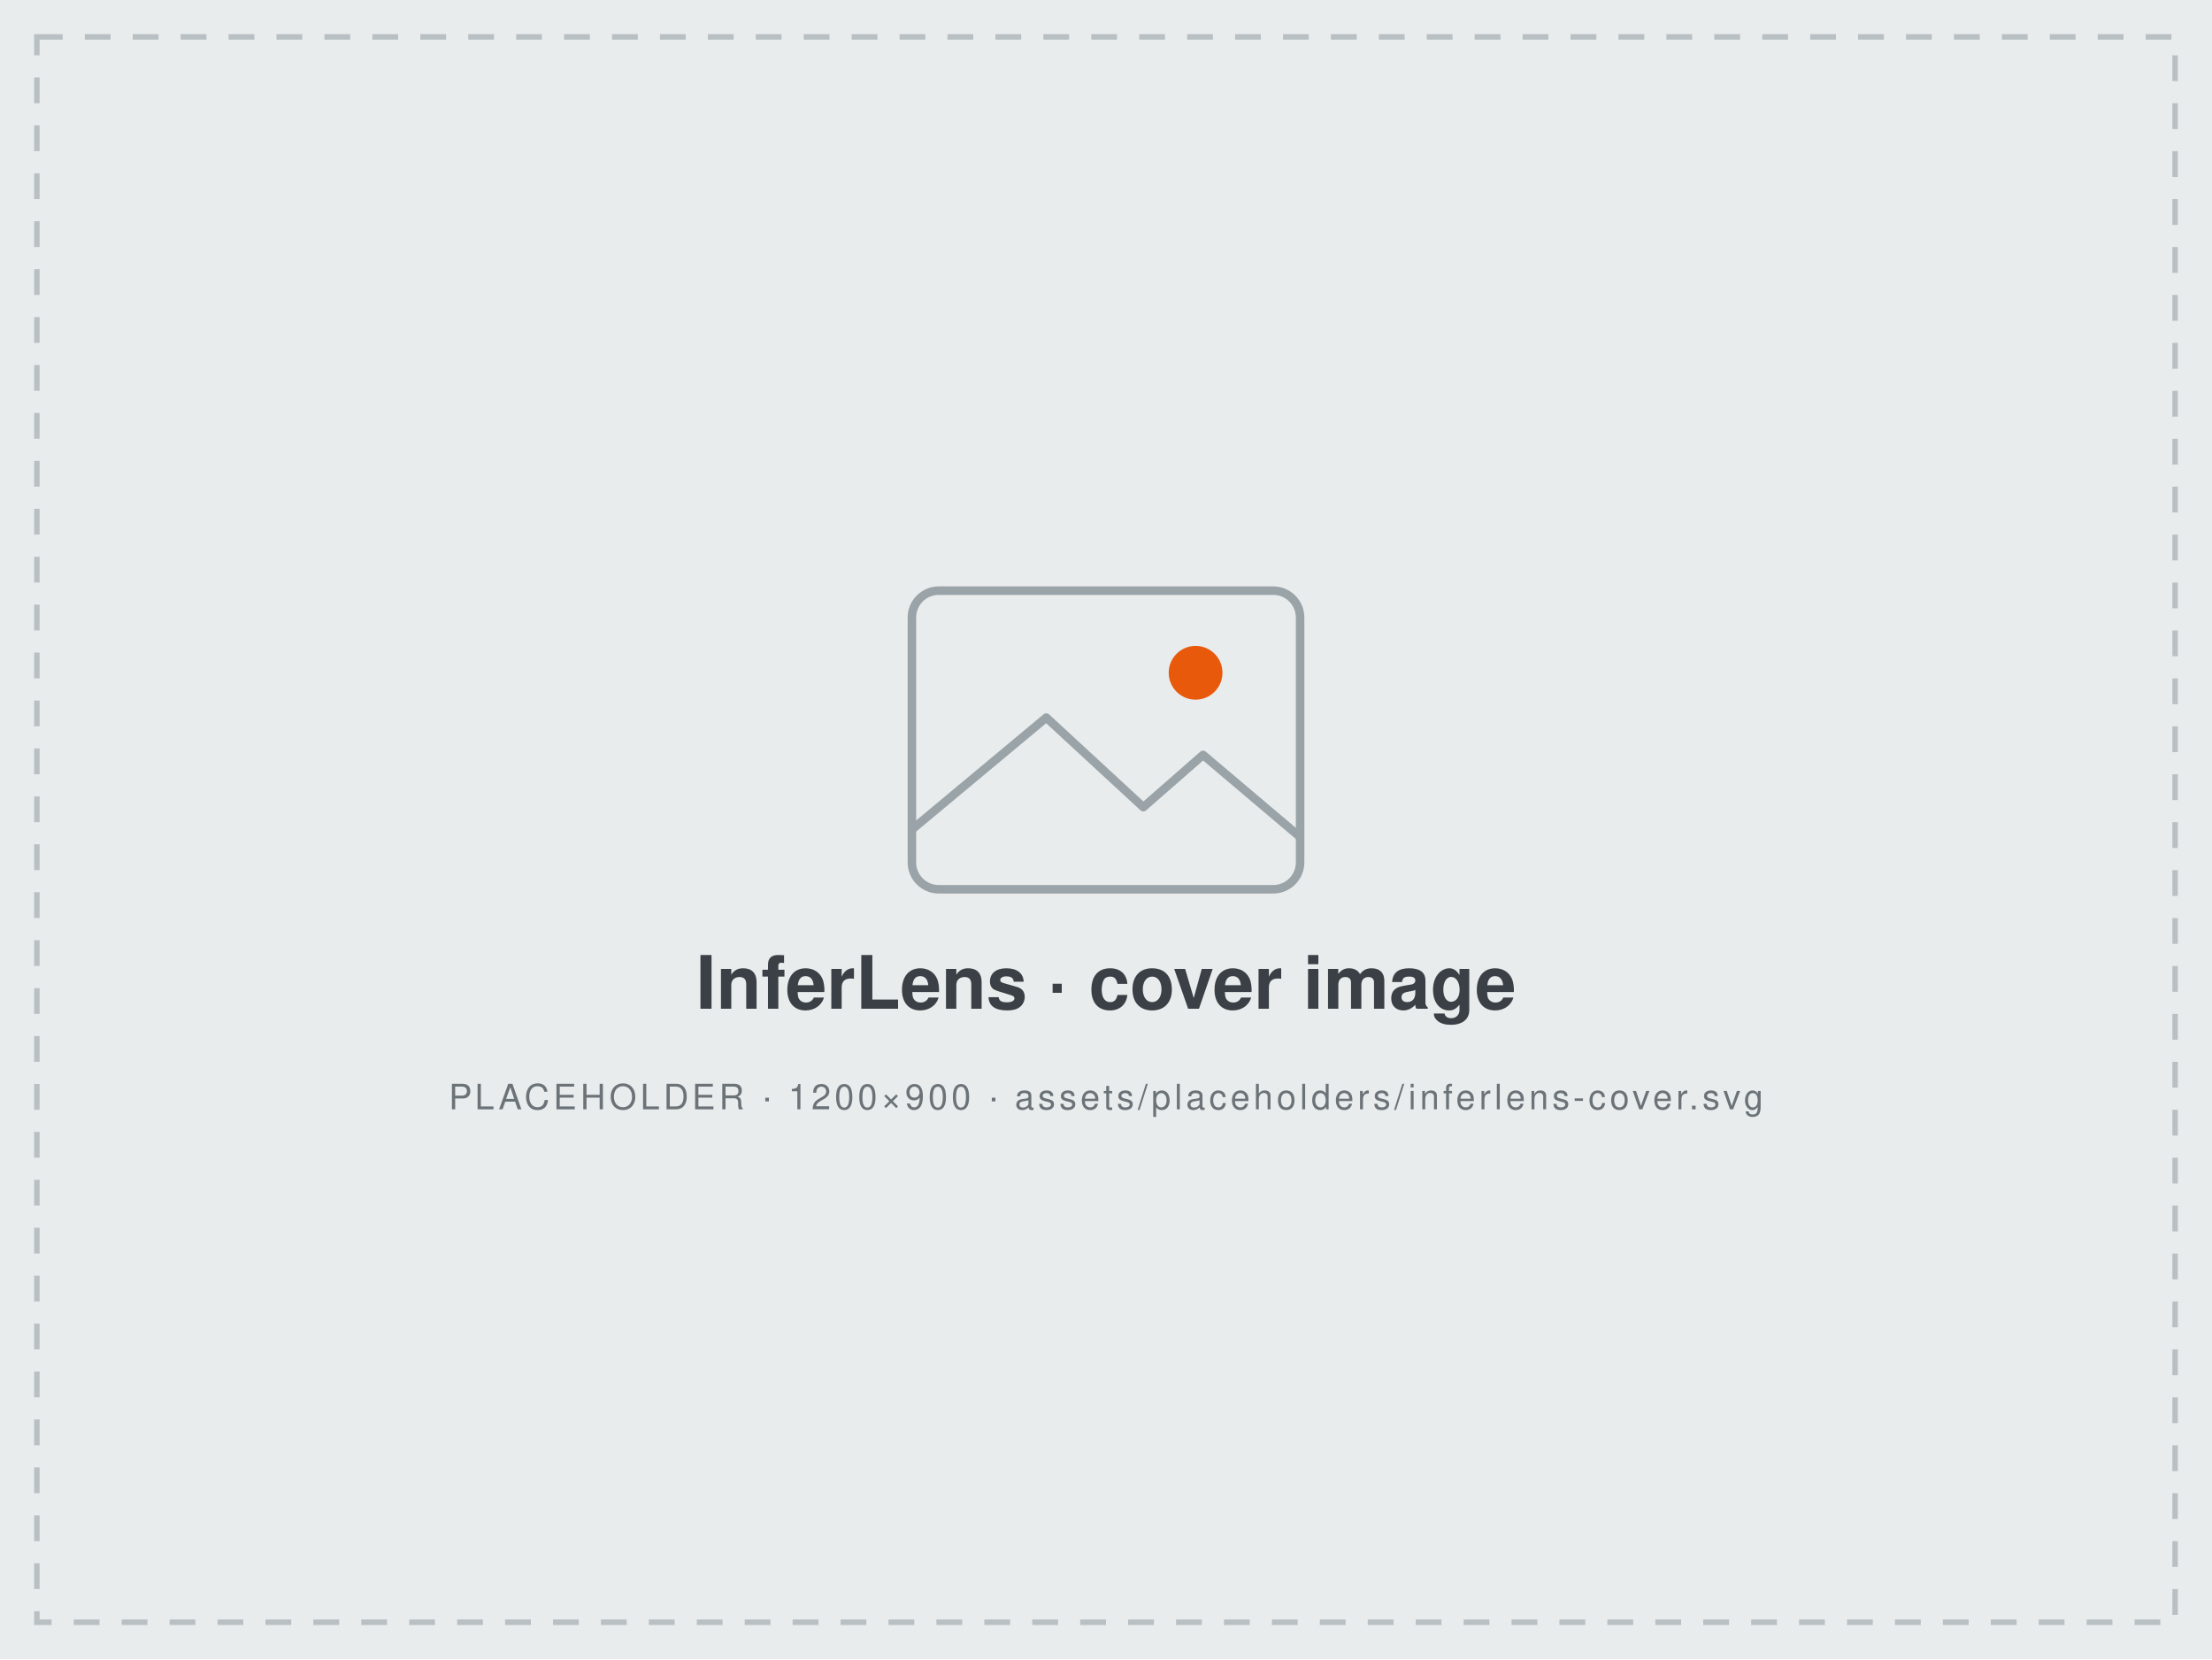
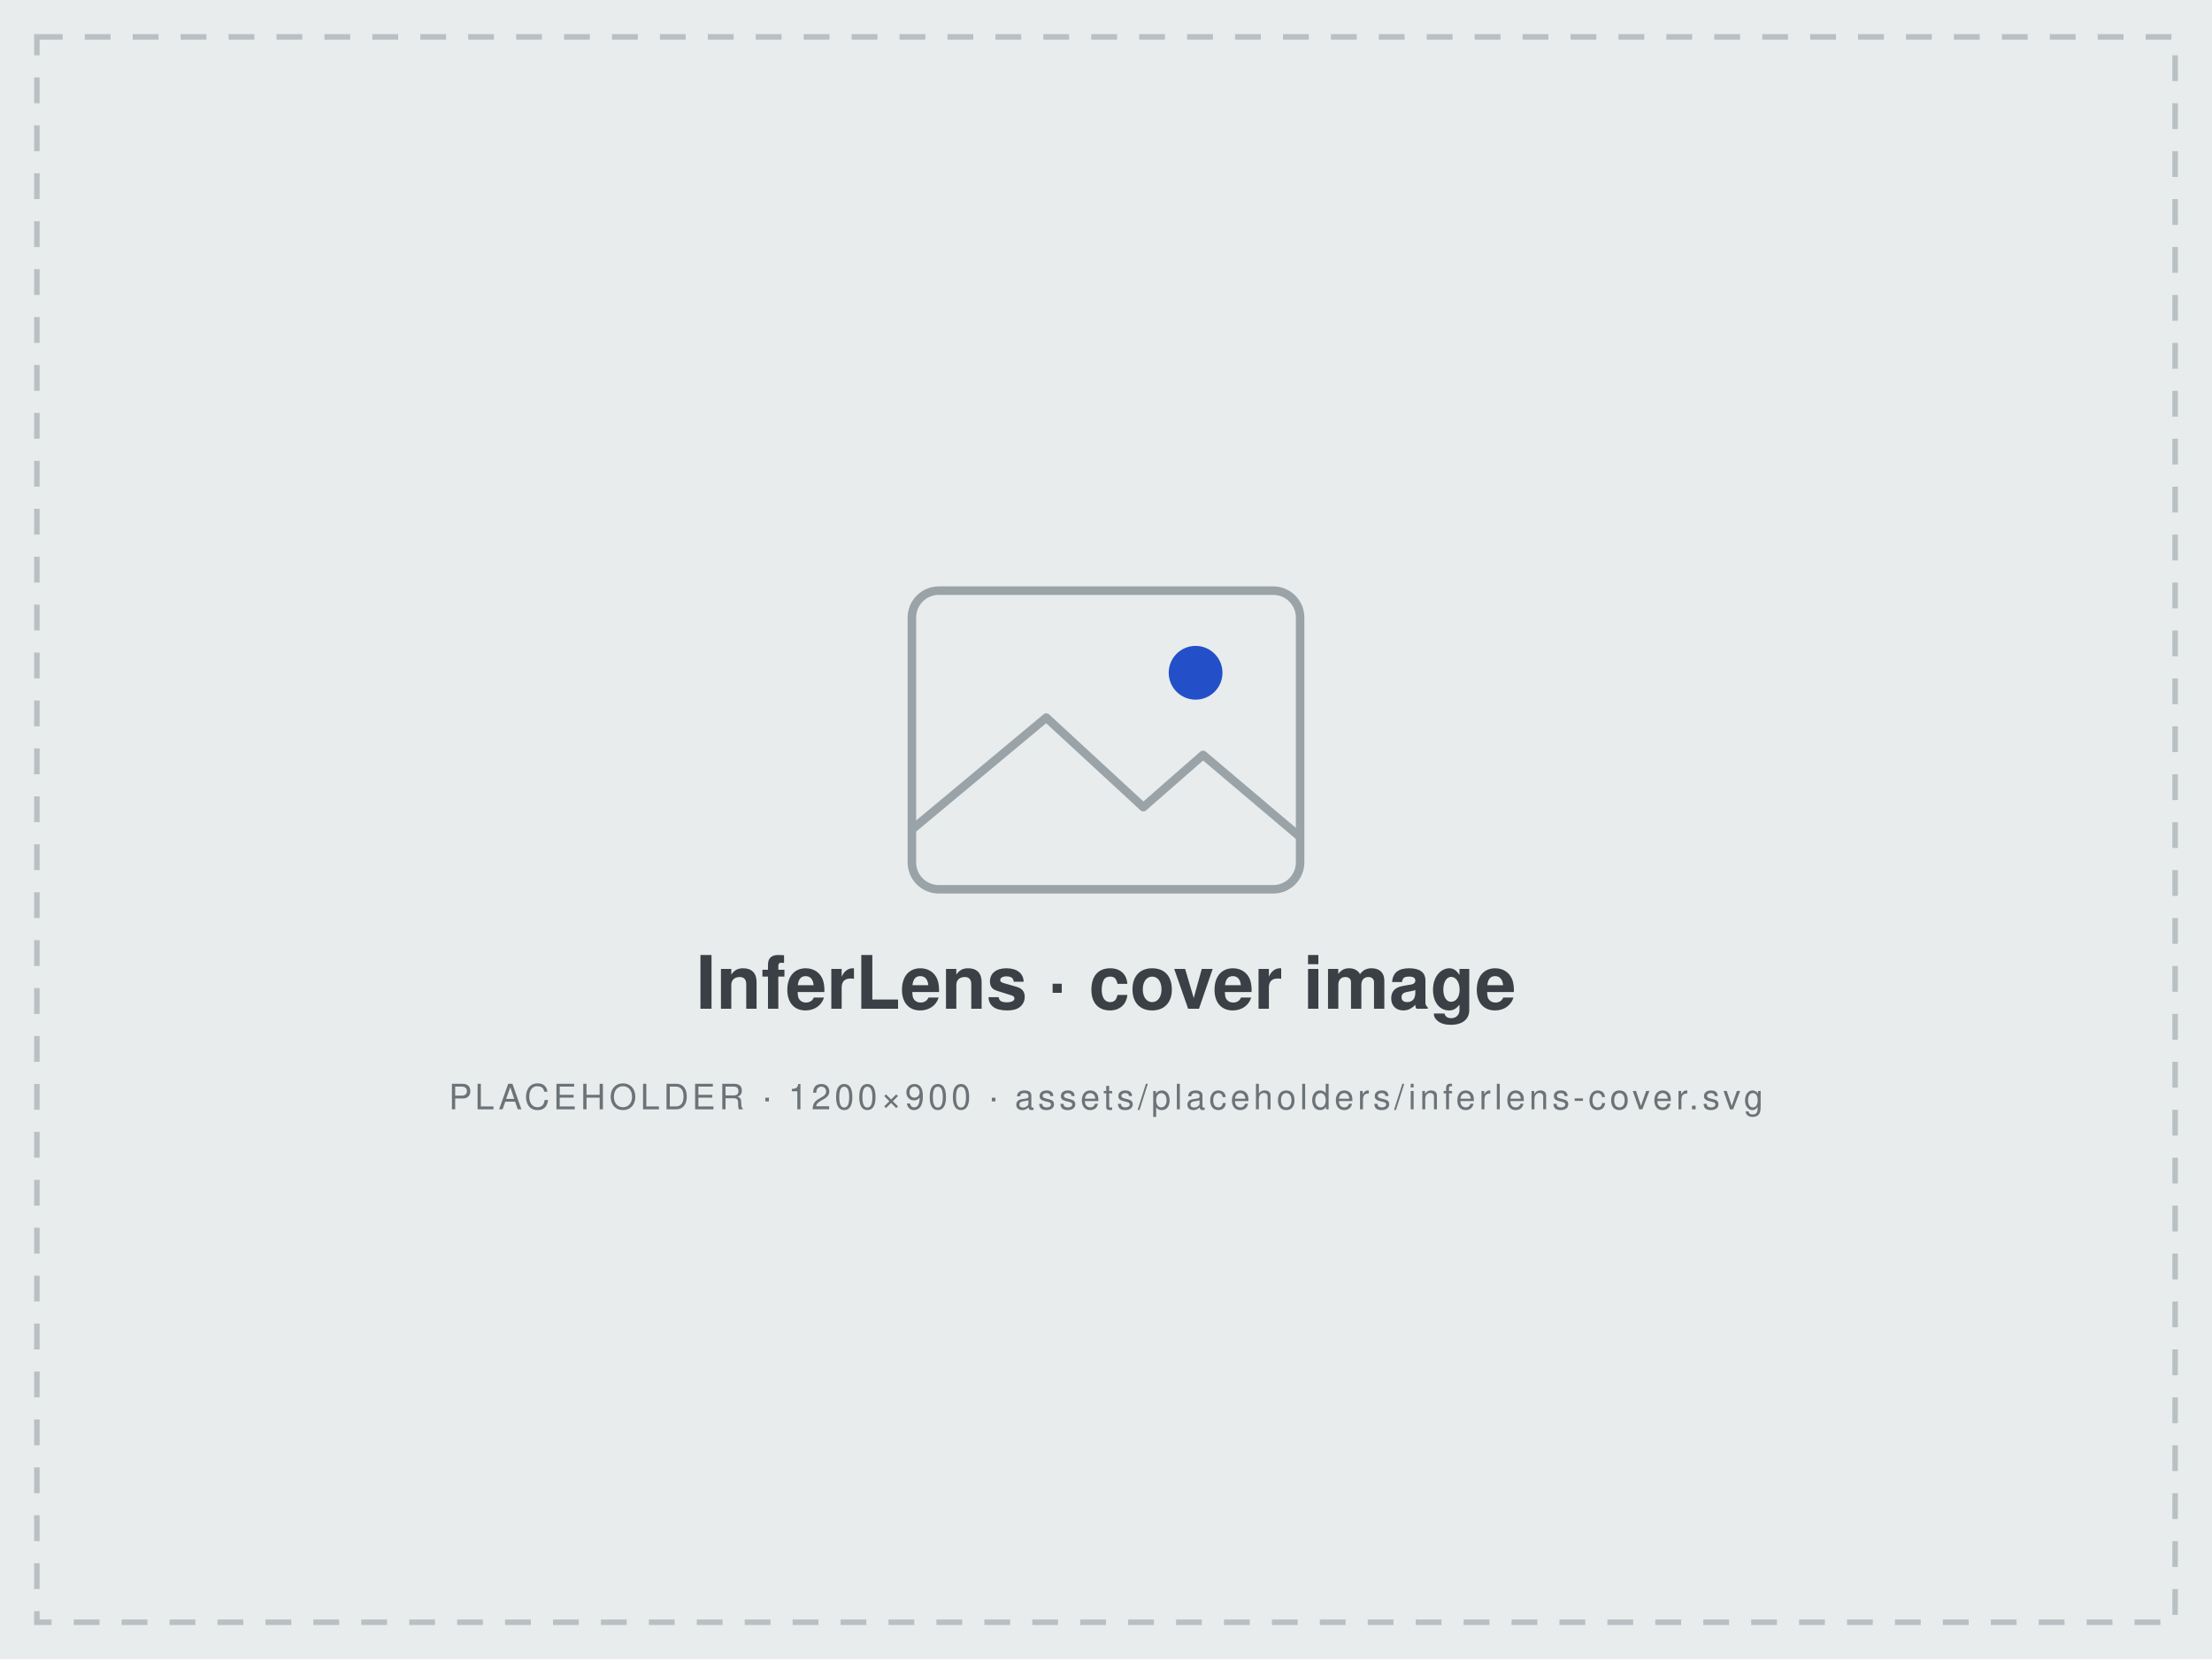
<svg xmlns="http://www.w3.org/2000/svg" viewBox="0 0 1200 900" width="1200" height="900">
  <rect width="1200" height="900" fill="#e9ecec" />
  <rect x="20" y="20" width="1160" height="860" fill="none" stroke="#b9c0c4" stroke-width="3" stroke-dasharray="14 12" />
  <g transform="translate(600 401.4)" fill="none" stroke="#9aa3a8" stroke-width="4.615" stroke-linejoin="round">
    <rect x="-105.3" y="-81" width="210.6" height="162" rx="14.58" />
    <path d="M-105.3 48.6 L-32.4 -12.15 L20.25 36.45 L52.65 8.1 L105.3 52.65" />
-     <circle cx="48.6" cy="-36.45" r="14.58" fill="#e8590c" stroke="none" />
+     <circle cx="48.6" cy="-36.45" r="14.58" fill="#2350c8" stroke="none" />
  </g>
  <g font-family="Helvetica, Arial, sans-serif" text-anchor="middle">
    <text x="600" y="547.2" font-size="40" fill="#3a4045" font-weight="600">InferLens · cover image</text>
    <text x="600" y="601.745" font-size="19" fill="#6b7378" letter-spacing="2">PLACEHOLDER · 1200×900 · assets/placeholders/inferlens-cover.svg</text>
  </g>
</svg>
